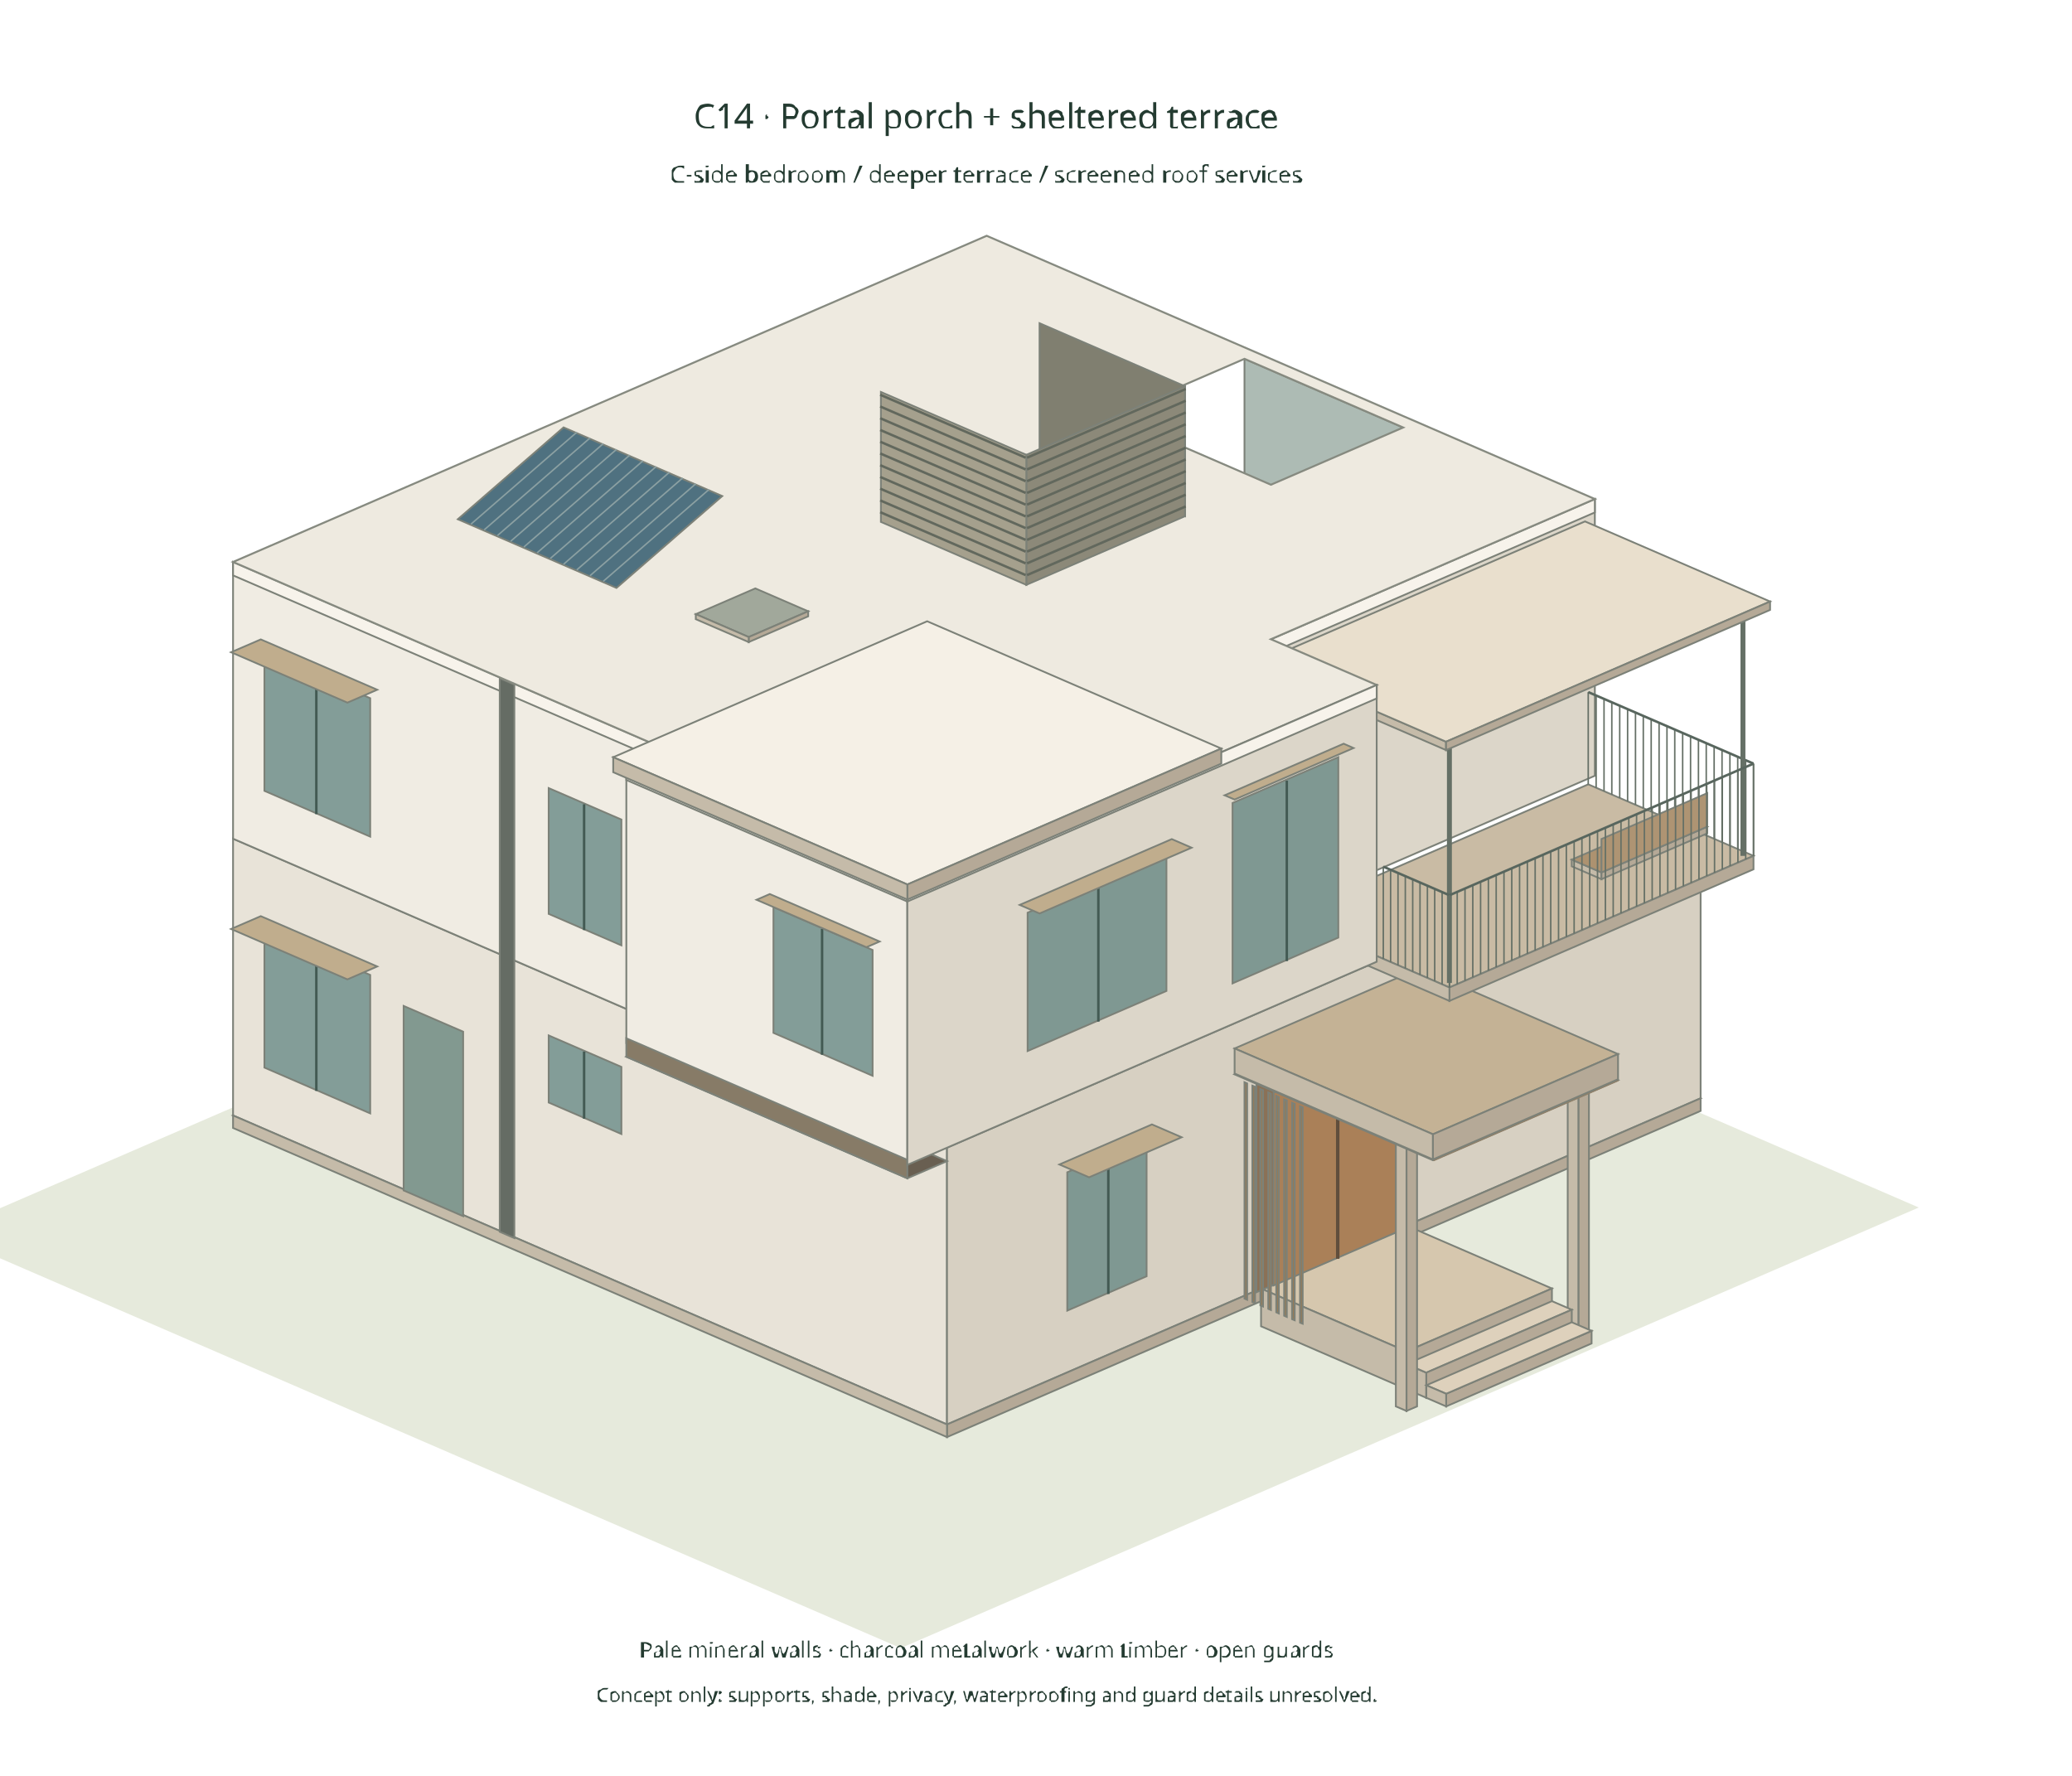
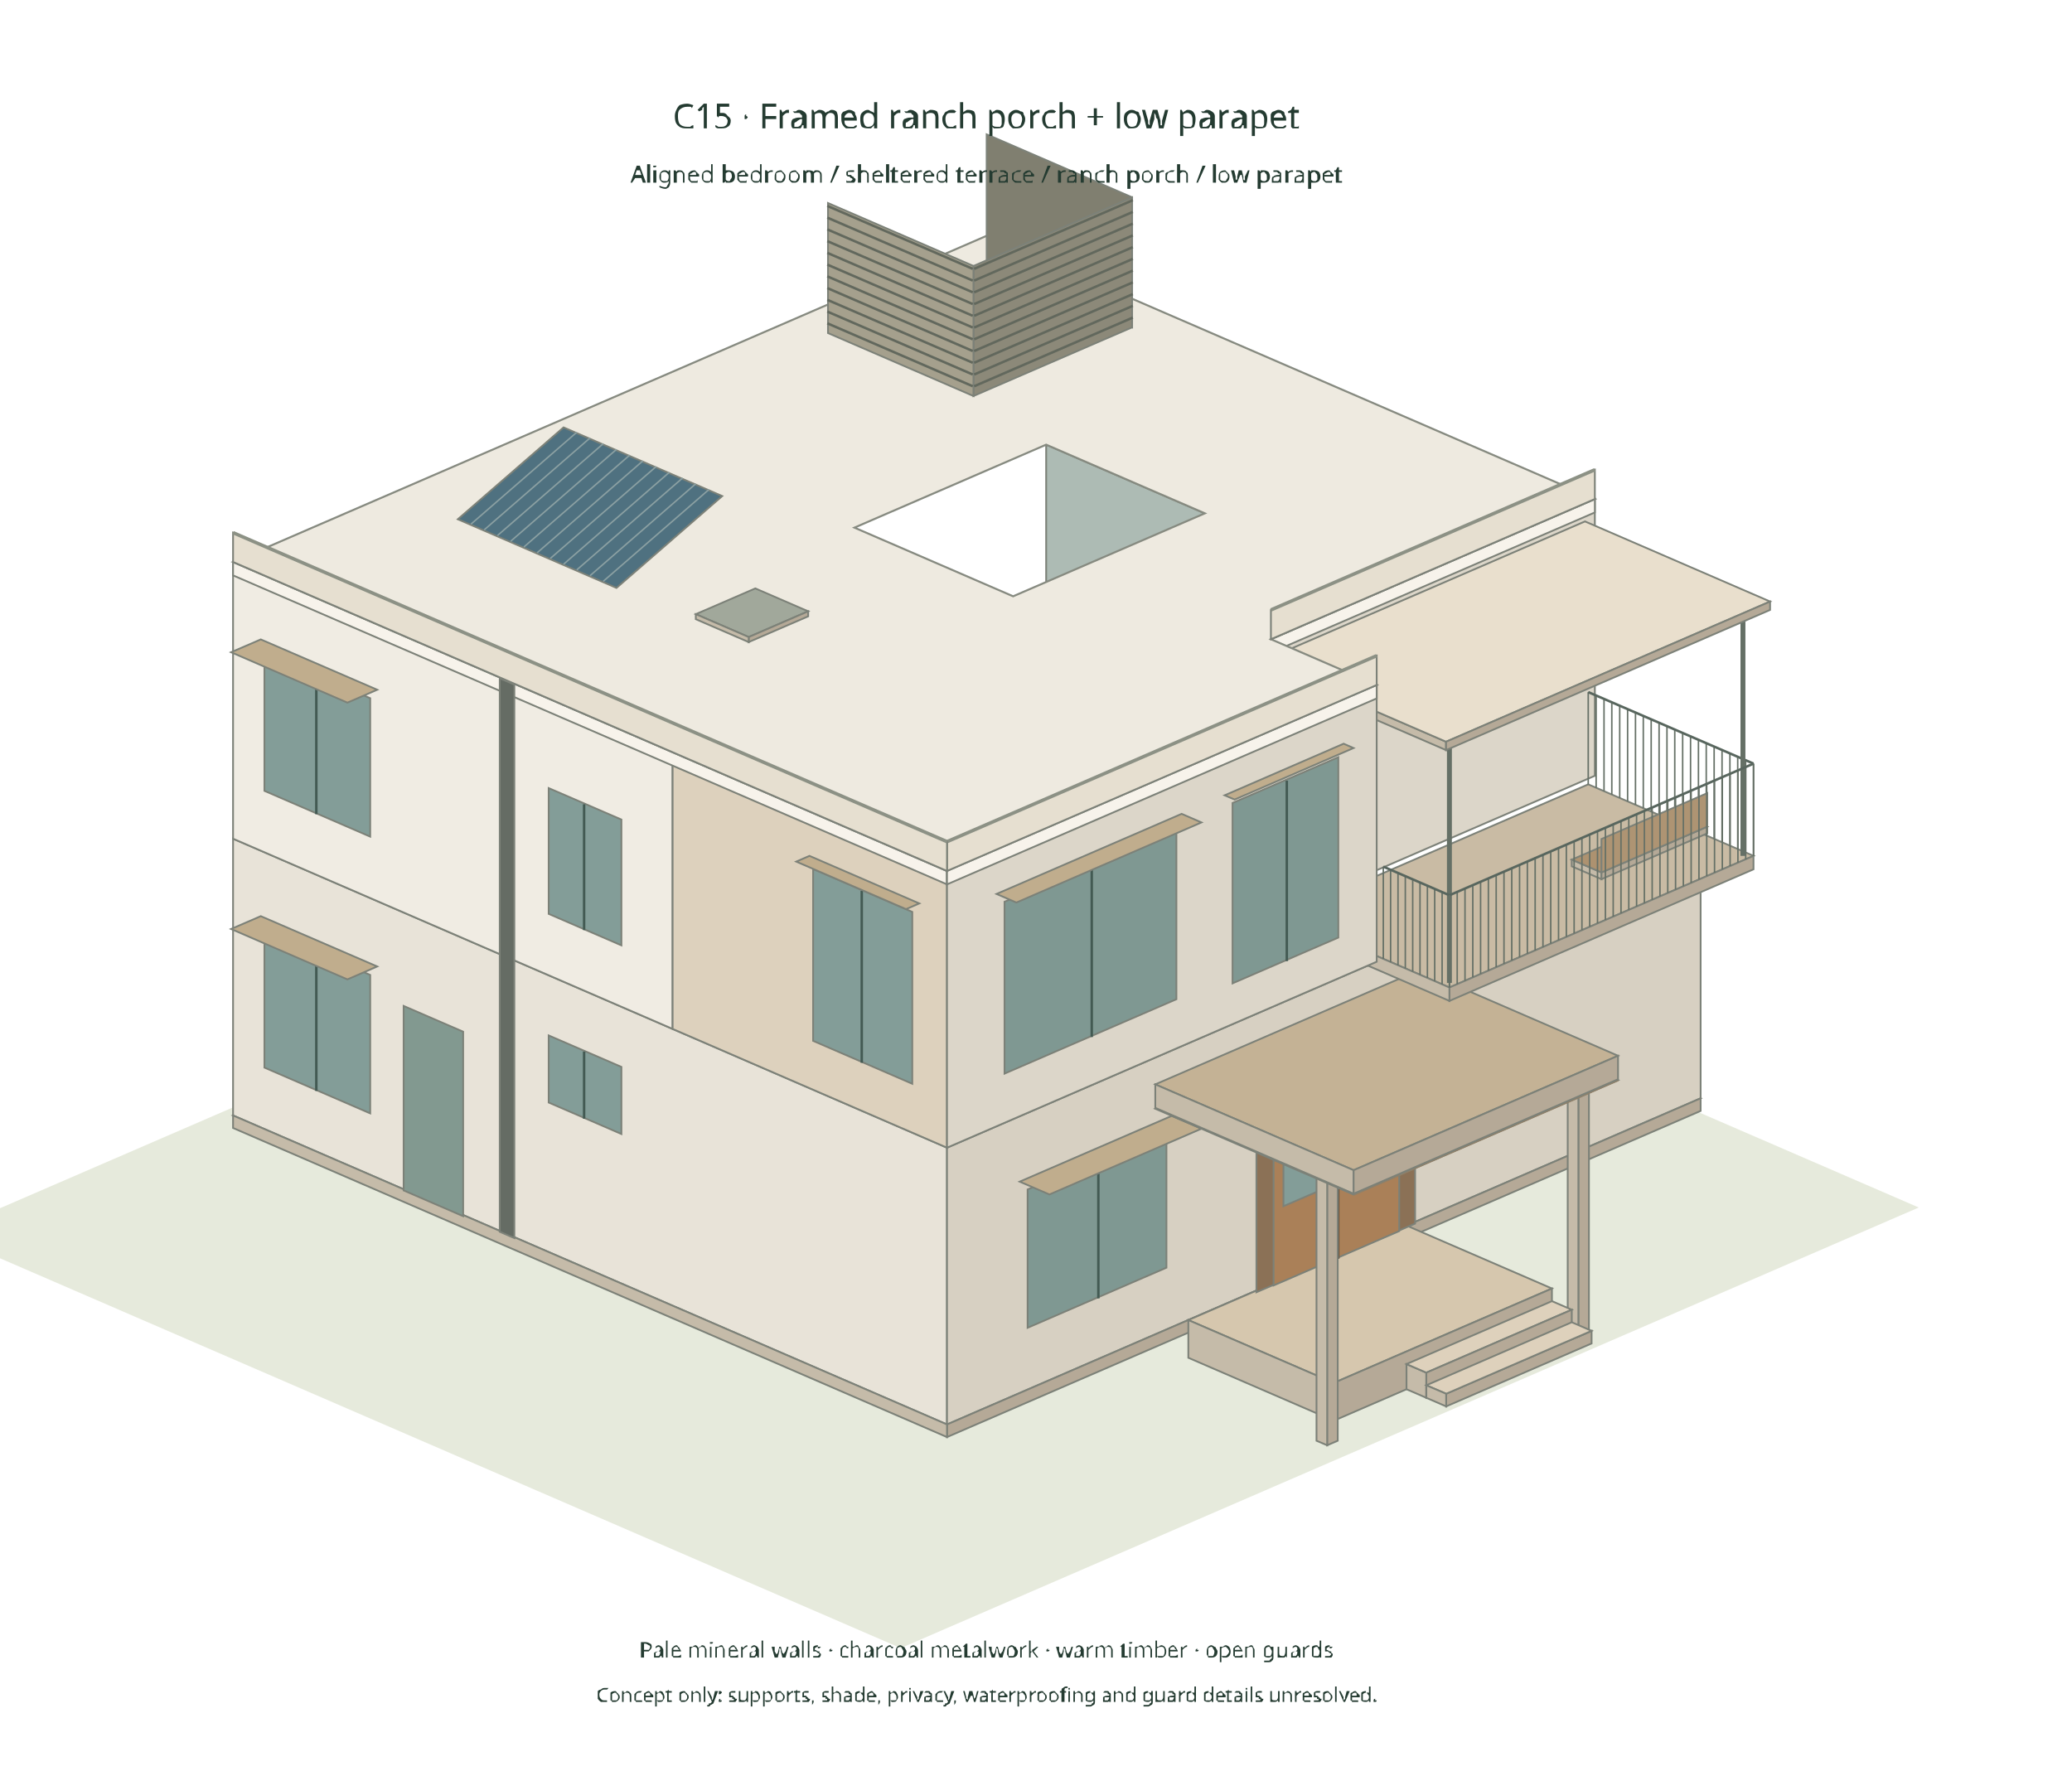
- <svg xmlns="http://www.w3.org/2000/svg" viewBox="-10 -8 21 18" class="drawing" role="img" aria-label="massing conceptual drawing" data-revision="C14" data-option="02" data-bedroom-cap-height="6.78" data-porch-design="portal" data-depth-order="camera-ray" data-depth-cycles="0">
+ <svg xmlns="http://www.w3.org/2000/svg" viewBox="-10 -8 21 18" class="drawing" role="img" aria-label="massing conceptual drawing" data-revision="C15" data-option="02" data-enclosed-cantilever="0" data-bedroom-cap-height="6.6" data-porch-design="framed-ranch" data-depth-order="camera-ray" data-depth-cycles="0">
  <defs>
    <clipPath id="court-aperture-02">
-       <path d="M 2.613 -4.363 L 4.221 -3.667 L 2.881 -3.087 L 1.273 -3.783 Z" />
+       <path d="M 0.603 -3.493 L 2.211 -2.797 L 0.268 -1.956 L -1.34 -2.652 Z" />
    </clipPath>
  </defs>
  <g clip-path="url(#court-aperture-02)" data-open-court="true">
-     <polygon points="2.613,1.247 4.221,1.943 4.221,-3.667 2.613,-4.363" fill="#adbbb4" stroke="#7c8178" stroke-width="0.018" />
+     <polygon points="0.603,2.117 2.211,2.813 2.211,-2.797 0.603,-3.493" fill="#adbbb4" stroke="#7c8178" stroke-width="0.018" />
  </g>
  <polygon points="-0.268,0.034 9.447,4.239 -0.871,8.705 -10.586,4.5" fill="#e6eadc" stroke="none" stroke-width="0.018" />
  <polygon points="0,0 7.236,3.132 -0.402,6.438 -7.638,3.306" fill="#c9c2b4" stroke="#7c8178" stroke-width="0.018" />
  <polygon points="-7.638,3.306 -0.402,6.438 -0.402,3.633 -7.638,0.501" fill="#e8e3d8" stroke="#7c8178" stroke-width="0.018" />
  <polygon points="7.236,3.132 -0.402,6.438 -0.402,3.633 7.236,0.327" fill="#d7d0c2" stroke="#7c8178" stroke-width="0.018" />
  <polygon points="7.236,3.26 -0.402,6.566 -0.402,6.438 7.236,3.132" fill="#b5a997" stroke="#7c8178" stroke-width="0.018" />
  <polygon points="-7.638,3.433 -0.402,6.566 -0.402,6.438 -7.638,3.306" fill="#c5bba9" stroke="#7c8178" stroke-width="0.018" />
  <polygon points="6.164,-0.137 2.881,1.284 2.881,-1.521 6.164,-2.942" fill="#dcd6c9" stroke="#7c8178" stroke-width="0.018" />
  <polygon points="-7.638,0.501 -3.183,2.429 -3.183,-0.375 -7.638,-2.304" fill="#f0ece3" stroke="#7c8178" stroke-width="0.018" />
-   <polygon points="-3.183,2.429 -3.25,2.401 -3.25,-0.404 -3.183,-0.375" fill="#ddd1bd" stroke="#7c8178" stroke-width="0.018" />
-   <polygon points="-3.25,2.537 -0.402,3.769 -0.804,3.943 -3.652,2.711" fill="#695f51" stroke="#7c8178" stroke-width="0.018" data-enclosed-cantilever="0.6" data-projection-side="C" />
-   <polygon points="-0.804,3.807 -3.652,2.575 -3.652,-0.23 -0.804,1.002" fill="#f0ece3" stroke="#7c8178" stroke-width="0.018" />
-   <polygon points="-3.652,2.711 -0.804,3.943 -0.804,3.756 -3.652,2.524" fill="#877b67" stroke="#7c8178" stroke-width="0.018" />
+   <polygon points="-3.183,2.429 -0.402,3.633 -0.402,0.828 -3.183,-0.375" fill="#ddd1bd" stroke="#7c8178" stroke-width="0.018" />
  <polygon points="6.164,-2.806 2.881,-1.385 2.881,-1.521 6.164,-2.942" fill="#f7f3eb" stroke="#7c8178" stroke-width="0.018" />
-   <polygon points="-0.804,1.138 -3.652,-0.094 -3.652,-0.23 -0.804,1.002" fill="#f7f3eb" stroke="#7c8178" stroke-width="0.018" />
-   <polygon points="-3.25,-0.268 -7.638,-2.168 -7.638,-2.304 -3.25,-0.404" fill="#f7f3eb" stroke="#7c8178" stroke-width="0.018" />
+   <polygon points="-0.402,0.964 -7.638,-2.168 -7.638,-2.304 -0.402,0.828" fill="#f7f3eb" stroke="#7c8178" stroke-width="0.018" />
  <polygon points="-4.935,4.485 -4.787,4.549 -4.787,-1.061 -4.935,-1.125" fill="#656c64" stroke="#7c8178" stroke-width="0.018" />
  <polygon points="-4.439,3.175 -3.702,3.494 -3.702,2.814 -4.439,2.495" fill="#839d98" stroke="#7c8178" stroke-width="0.018" data-facade-window="F1-WIN-STAIR" data-window-room="STAIR-01" />
  <line x1="-4.08" y1="3.339" x2="-4.08" y2="2.659" stroke="#435a53" stroke-width="0.025" />
-   <polygon points="1.621,4.936 0.817,5.284 0.817,3.882 1.621,3.534" fill="#7f9892" stroke="#7c8178" stroke-width="0.018" data-facade-window="F1-WIN-FRONT" data-window-room="BR-02" />
-   <line x1="1.233" y1="5.116" x2="1.233" y2="3.714" stroke="#435a53" stroke-width="0.025" />
-   <polygon points="1.675,3.397 1.976,3.527 1.038,3.933 0.737,3.803" fill="#c0ad8d" stroke="#7c8178" stroke-width="0.018" />
+   <polygon points="1.822,4.849 0.415,5.458 0.415,4.056 1.822,3.447" fill="#7f9892" stroke="#7c8178" stroke-width="0.018" data-facade-window="F1-WIN-FRONT" data-window-room="BR-02" />
+   <line x1="1.132" y1="5.16" x2="1.132" y2="3.757" stroke="#435a53" stroke-width="0.025" />
+   <polygon points="1.876,3.31 2.177,3.44 0.636,4.107 0.335,3.977" fill="#c0ad8d" stroke="#7c8178" stroke-width="0.018" />
  <polygon points="-7.32,2.821 -6.248,3.285 -6.248,1.882 -7.32,1.418" fill="#839d98" stroke="#7c8178" stroke-width="0.018" data-facade-window="F1-WIN-GARDEN" data-window-room="KIT-01" />
  <line x1="-6.794" y1="3.057" x2="-6.794" y2="1.655" stroke="#435a53" stroke-width="0.025" />
  <polygon points="-7.357,1.286 -6.177,1.796 -6.479,1.927 -7.658,1.416" fill="#c0ad8d" stroke="#7c8178" stroke-width="0.018" />
  <polygon points="-7.32,0.016 -6.248,0.48 -6.248,-0.923 -7.32,-1.387" fill="#839d98" stroke="#7c8178" stroke-width="0.018" data-facade-window="F2-WIN-GARDEN" data-window-room="BR-05" />
  <line x1="-6.794" y1="0.252" x2="-6.794" y2="-1.15" stroke="#435a53" stroke-width="0.025" />
  <polygon points="-7.357,-1.519 -6.177,-1.009 -6.479,-0.878 -7.658,-1.389" fill="#c0ad8d" stroke="#7c8178" stroke-width="0.018" />
  <polygon points="-4.439,1.263 -3.702,1.582 -3.702,0.307 -4.439,-0.012" fill="#839d98" stroke="#7c8178" stroke-width="0.018" data-facade-window="F2-WIN-STAIR" data-window-room="STAIR-02" />
  <line x1="-4.08" y1="1.427" x2="-4.08" y2="0.152" stroke="#435a53" stroke-width="0.025" />
-   <polygon points="-2.161,2.469 -1.156,2.904 -1.156,1.629 -2.161,1.194" fill="#839d98" stroke="#7c8178" stroke-width="0.018" data-facade-window="F2-WIN-SISTER-SIDE" data-window-room="BR-04" />
-   <line x1="-1.668" y1="2.691" x2="-1.668" y2="1.416" stroke="#435a53" stroke-width="0.025" />
-   <polygon points="-2.198,1.062 -1.085,1.543 -1.219,1.601 -2.332,1.12" fill="#c0ad8d" stroke="#7c8178" stroke-width="0.018" />
+   <polygon points="-1.759,2.55 -0.754,2.985 -0.754,1.243 -1.759,0.808" fill="#839d98" stroke="#7c8178" stroke-width="0.018" data-facade-window="F2-WIN-SISTER-SIDE" data-window-room="BR-04" />
+   <line x1="-1.266" y1="2.772" x2="-1.266" y2="1.03" stroke="#435a53" stroke-width="0.025" />
+   <polygon points="-1.796,0.675 -0.683,1.157 -0.817,1.215 -1.93,0.733" fill="#c0ad8d" stroke="#7c8178" stroke-width="0.018" />
  <polygon points="-5.909,4.066 -5.306,4.327 -5.306,2.457 -5.909,2.196" fill="#829990" stroke="#7c8178" stroke-width="0.018" />
-   <polygon points="4.255,4.422 5.729,5.06 4.255,5.698 2.781,5.061" fill="#d6c7ae" stroke="#7c8178" stroke-width="0.018" />
-   <polygon points="5.729,5.443 4.255,6.081 4.255,5.698 5.729,5.06" fill="#b5a997" stroke="#7c8178" stroke-width="0.018" />
-   <polygon points="2.781,5.443 4.255,6.081 4.255,5.698 2.781,5.061" fill="#c5bba9" stroke="#7c8178" stroke-width="0.018" />
+   <polygon points="4.255,4.422 5.729,5.06 3.518,6.017 2.044,5.38" fill="#d6c7ae" stroke="#7c8178" stroke-width="0.018" />
  <polygon points="4.342,4.402 2.734,5.098 2.734,2.846 4.342,2.15" fill="#8b7156" stroke="#7c8178" stroke-width="0.018" />
  <polygon points="4.181,4.478 2.908,5.029 2.908,3.074 4.181,2.523" fill="#aa8058" stroke="#7c8178" stroke-width="0.018" />
+   <polygon points="4.094,3.756 3.645,3.95 3.645,2.888 4.094,2.694" fill="#839d98" stroke="#7c8178" stroke-width="0.018" data-glazed-entry-leaf="0" />
+   <polygon points="3.457,4.032 3.008,4.226 3.008,3.163 3.457,2.969" fill="#839d98" stroke="#7c8178" stroke-width="0.018" data-glazed-entry-leaf="1" />
  <line x1="3.558" y1="4.759" x2="3.558" y2="2.804" stroke="#604e3c" stroke-width="0.035" />
+   <polygon points="5.729,5.443 3.518,6.4 3.518,6.017 5.729,5.06" fill="#b5a997" stroke="#7c8178" stroke-width="0.018" />
+   <polygon points="2.044,5.762 3.518,6.4 3.518,6.017 2.044,5.38" fill="#c5bba9" stroke="#7c8178" stroke-width="0.018" />
  <polygon points="4.255,6.081 4.456,6.168 4.456,5.913 4.255,5.826" fill="#c5bba9" stroke="#7c8178" stroke-width="0.018" />
  <polygon points="6.131,5.617 4.657,6.255 4.657,6.127 6.131,5.489" fill="#b5a997" stroke="#7c8178" stroke-width="0.018" />
  <polygon points="6.104,5.501 5.997,5.547 5.997,2.87 6.104,2.823" fill="#b5a997" stroke="#7c8178" stroke-width="0.018" />
  <polygon points="5.889,5.501 5.997,5.547 5.997,2.87 5.889,2.823" fill="#c5bba9" stroke="#7c8178" stroke-width="0.018" />
  <polygon points="5.729,5.188 5.93,5.275 4.456,5.913 4.255,5.826" fill="#ded1bc" stroke="#7c8178" stroke-width="0.018" />
  <polygon points="5.93,5.53 4.456,6.168 4.456,5.913 5.93,5.275" fill="#b5a997" stroke="#7c8178" stroke-width="0.018" />
  <polygon points="5.93,5.402 6.131,5.489 4.657,6.127 4.456,6.041" fill="#ded1bc" stroke="#7c8178" stroke-width="0.018" />
  <polygon points="4.456,6.168 4.657,6.255 4.657,6.127 4.456,6.041" fill="#c5bba9" stroke="#7c8178" stroke-width="0.018" />
-   <polygon points="4.362,6.255 4.255,6.301 4.255,3.624 4.362,3.577" fill="#b5a997" stroke="#7c8178" stroke-width="0.018" />
-   <polygon points="4.147,6.255 4.255,6.301 4.255,3.624 4.147,3.577" fill="#c5bba9" stroke="#7c8178" stroke-width="0.018" />
-   <polygon points="4.389,2.078 6.399,2.948 4.523,3.76 2.513,2.89" fill="#967a55" stroke="#7c8178" stroke-width="0.018" />
+   <polygon points="3.558,6.603 3.451,6.649 3.451,3.972 3.558,3.926" fill="#b5a997" stroke="#7c8178" stroke-width="0.018" />
+   <polygon points="3.343,6.603 3.451,6.649 3.451,3.972 3.343,3.926" fill="#c5bba9" stroke="#7c8178" stroke-width="0.018" />
+   <polygon points="4.389,2.078 6.399,2.948 3.719,4.108 1.709,3.238" fill="#967a55" stroke="#7c8178" stroke-width="0.018" />
  <polygon points="5.997,2.777 6.104,2.823 5.997,2.87 5.889,2.823" fill="#c4b295" stroke="#7c8178" stroke-width="0.018" />
-   <polygon points="4.255,3.531 4.362,3.577 4.255,3.624 4.147,3.577" fill="#c4b295" stroke="#7c8178" stroke-width="0.018" />
-   <polygon points="4.389,1.814 6.399,2.684 4.523,3.497 2.513,2.627" fill="#c4b295" stroke="#7c8178" stroke-width="0.018" />
-   <polygon points="2.513,2.881 4.523,3.752 4.523,3.497 2.513,2.627" fill="#c5bba9" stroke="#7c8178" stroke-width="0.018" />
-   <line x1="6.399" y1="2.939" x2="4.523" y2="3.752" stroke="#8f8069" stroke-width="0.04" />
-   <polygon points="6.399,2.939 4.523,3.752 4.523,3.497 6.399,2.684" fill="#b5a997" stroke="#7c8178" stroke-width="0.018" />
-   <polygon points="2.613,5.162 2.64,5.174 2.64,2.981 2.613,2.969" fill="#967a55" stroke="#7c8178" stroke-width="0.018" data-porch-side-screen="reserved" />
-   <polygon points="2.693,5.197 2.72,5.208 2.72,3.015 2.693,3.004" fill="#967a55" stroke="#7c8178" stroke-width="0.018" data-porch-side-screen="reserved" />
-   <polygon points="2.774,5.232 2.801,5.243 2.801,3.05 2.774,3.039" fill="#967a55" stroke="#7c8178" stroke-width="0.018" data-porch-side-screen="reserved" />
-   <polygon points="2.854,5.266 2.881,5.278 2.881,3.085 2.854,3.073" fill="#967a55" stroke="#7c8178" stroke-width="0.018" data-porch-side-screen="reserved" />
-   <polygon points="2.935,5.301 2.961,5.313 2.961,3.12 2.935,3.108" fill="#967a55" stroke="#7c8178" stroke-width="0.018" data-porch-side-screen="reserved" />
-   <polygon points="3.015,5.336 3.042,5.348 3.042,3.155 3.015,3.143" fill="#967a55" stroke="#7c8178" stroke-width="0.018" data-porch-side-screen="reserved" />
-   <polygon points="3.095,5.371 3.122,5.382 3.122,3.189 3.095,3.178" fill="#967a55" stroke="#7c8178" stroke-width="0.018" data-porch-side-screen="reserved" />
-   <polygon points="3.176,5.406 3.203,5.417 3.203,3.224 3.176,3.213" fill="#967a55" stroke="#7c8178" stroke-width="0.018" data-porch-side-screen="reserved" />
+   <polygon points="3.451,3.879 3.558,3.926 3.451,3.972 3.343,3.926" fill="#c4b295" stroke="#7c8178" stroke-width="0.018" />
+   <polygon points="4.389,1.831 6.399,2.701 3.719,3.861 1.709,2.991" fill="#c4b295" stroke="#7c8178" stroke-width="0.018" />
+   <polygon points="1.709,3.229 3.719,4.099 3.719,3.861 1.709,2.991" fill="#c5bba9" stroke="#7c8178" stroke-width="0.018" />
+   <line x1="6.399" y1="2.939" x2="3.719" y2="4.099" stroke="#8f8069" stroke-width="0.04" />
+   <polygon points="6.399,2.939 3.719,4.099 3.719,3.861 6.399,2.701" fill="#b5a997" stroke="#7c8178" stroke-width="0.018" />
  <polygon points="6.097,-0.05 7.772,0.675 4.69,2.009 3.015,1.284" fill="#c9bba4" stroke="#7c8178" stroke-width="0.018" />
  <polygon points="7.772,0.811 4.69,2.145 4.69,2.009 7.772,0.675" fill="#b5a997" stroke="#7c8178" stroke-width="0.018" />
  <polygon points="3.015,1.42 4.69,2.145 4.69,2.009 3.015,1.284" fill="#c5bba9" stroke="#7c8178" stroke-width="0.018" />
  <polygon points="5.93,0.781 6.231,0.911 6.231,0.843 5.93,0.713" fill="#c5bba9" stroke="#7c8178" stroke-width="0.018" />
  <line x1="6.097" y1="-0.05" x2="6.097" y2="-0.985" stroke="#657066" stroke-width="0.015" />
  <line x1="6.177" y1="-0.015" x2="6.177" y2="-0.95" stroke="#657066" stroke-width="0.015" />
  <line x1="6.257" y1="0.019" x2="6.257" y2="-0.916" stroke="#657066" stroke-width="0.015" />
  <line x1="6.336" y1="0.054" x2="6.336" y2="-0.881" stroke="#657066" stroke-width="0.015" />
  <line x1="6.416" y1="0.088" x2="6.416" y2="-0.847" stroke="#657066" stroke-width="0.015" />
  <line x1="6.496" y1="0.123" x2="6.496" y2="-0.812" stroke="#657066" stroke-width="0.015" />
  <line x1="6.576" y1="0.157" x2="6.576" y2="-0.778" stroke="#657066" stroke-width="0.015" />
  <line x1="6.655" y1="0.192" x2="6.655" y2="-0.743" stroke="#657066" stroke-width="0.015" />
  <line x1="6.735" y1="0.226" x2="6.735" y2="-0.709" stroke="#657066" stroke-width="0.015" />
  <line x1="6.815" y1="0.261" x2="6.815" y2="-0.674" stroke="#657066" stroke-width="0.015" />
  <line x1="6.895" y1="0.295" x2="6.895" y2="-0.64" stroke="#657066" stroke-width="0.015" />
  <line x1="6.974" y1="0.33" x2="6.974" y2="-0.605" stroke="#657066" stroke-width="0.015" />
  <line x1="7.054" y1="0.364" x2="7.054" y2="-0.571" stroke="#657066" stroke-width="0.015" />
  <line x1="7.134" y1="0.399" x2="7.134" y2="-0.536" stroke="#657066" stroke-width="0.015" />
  <line x1="7.214" y1="0.433" x2="7.214" y2="-0.502" stroke="#657066" stroke-width="0.015" />
  <line x1="7.293" y1="0.468" x2="7.293" y2="-0.467" stroke="#657066" stroke-width="0.015" />
  <polygon points="7.002,0.249 7.303,0.379 6.231,0.843 5.93,0.713" fill="#ad9270" stroke="#7c8178" stroke-width="0.018" />
  <polygon points="7.303,0.447 6.231,0.911 6.231,0.843 7.303,0.379" fill="#b5a997" stroke="#7c8178" stroke-width="0.018" />
  <polygon points="7.303,0.379 6.231,0.843 6.231,0.504 7.303,0.039" fill="#ae9473" stroke="#7c8178" stroke-width="0.018" />
  <line x1="7.373" y1="0.502" x2="7.373" y2="-0.433" stroke="#657066" stroke-width="0.015" />
  <line x1="7.453" y1="0.537" x2="7.453" y2="-0.398" stroke="#657066" stroke-width="0.015" />
  <line x1="7.533" y1="0.571" x2="7.533" y2="-0.364" stroke="#657066" stroke-width="0.015" />
  <line x1="7.612" y1="0.606" x2="7.612" y2="-0.329" stroke="#657066" stroke-width="0.015" />
  <line x1="7.692" y1="0.64" x2="7.692" y2="-0.295" stroke="#657066" stroke-width="0.015" />
  <line x1="6.097" y1="-0.985" x2="7.772" y2="-0.26" stroke="#58665e" stroke-width="0.025" />
  <line x1="7.772" y1="0.675" x2="7.772" y2="-0.26" stroke="#657066" stroke-width="0.015" />
  <line x1="7.772" y1="0.675" x2="7.772" y2="-0.26" stroke="#657066" stroke-width="0.015" />
  <line x1="7.693" y1="0.709" x2="7.693" y2="-0.226" stroke="#657066" stroke-width="0.015" />
  <line x1="7.614" y1="0.743" x2="7.614" y2="-0.192" stroke="#657066" stroke-width="0.015" />
  <line x1="7.535" y1="0.778" x2="7.535" y2="-0.157" stroke="#657066" stroke-width="0.015" />
  <line x1="7.456" y1="0.812" x2="7.456" y2="-0.123" stroke="#657066" stroke-width="0.015" />
  <line x1="7.377" y1="0.846" x2="7.377" y2="-0.089" stroke="#657066" stroke-width="0.015" />
  <line x1="7.298" y1="0.88" x2="7.298" y2="-0.055" stroke="#657066" stroke-width="0.015" />
  <line x1="7.219" y1="0.914" x2="7.219" y2="-0.021" stroke="#657066" stroke-width="0.015" />
  <line x1="7.14" y1="0.949" x2="7.14" y2="0.014" stroke="#657066" stroke-width="0.015" />
  <line x1="7.061" y1="0.983" x2="7.061" y2="0.048" stroke="#657066" stroke-width="0.015" />
  <line x1="6.982" y1="1.017" x2="6.982" y2="0.082" stroke="#657066" stroke-width="0.015" />
  <line x1="6.903" y1="1.051" x2="6.903" y2="0.116" stroke="#657066" stroke-width="0.015" />
  <line x1="6.824" y1="1.085" x2="6.824" y2="0.15" stroke="#657066" stroke-width="0.015" />
  <line x1="6.745" y1="1.12" x2="6.745" y2="0.185" stroke="#657066" stroke-width="0.015" />
  <line x1="6.666" y1="1.154" x2="6.666" y2="0.219" stroke="#657066" stroke-width="0.015" />
  <line x1="6.587" y1="1.188" x2="6.587" y2="0.253" stroke="#657066" stroke-width="0.015" />
  <line x1="6.508" y1="1.222" x2="6.508" y2="0.287" stroke="#657066" stroke-width="0.015" />
  <line x1="6.429" y1="1.256" x2="6.429" y2="0.321" stroke="#657066" stroke-width="0.015" />
  <line x1="6.35" y1="1.291" x2="6.35" y2="0.356" stroke="#657066" stroke-width="0.015" />
  <line x1="6.271" y1="1.325" x2="6.271" y2="0.39" stroke="#657066" stroke-width="0.015" />
  <line x1="6.191" y1="1.359" x2="6.191" y2="0.424" stroke="#657066" stroke-width="0.015" />
  <line x1="6.112" y1="1.393" x2="6.112" y2="0.458" stroke="#657066" stroke-width="0.015" />
  <line x1="6.033" y1="1.428" x2="6.033" y2="0.493" stroke="#657066" stroke-width="0.015" />
  <line x1="5.954" y1="1.462" x2="5.954" y2="0.527" stroke="#657066" stroke-width="0.015" />
  <line x1="5.875" y1="1.496" x2="5.875" y2="0.561" stroke="#657066" stroke-width="0.015" />
  <line x1="5.796" y1="1.53" x2="5.796" y2="0.595" stroke="#657066" stroke-width="0.015" />
  <line x1="5.717" y1="1.564" x2="5.717" y2="0.629" stroke="#657066" stroke-width="0.015" />
  <line x1="5.638" y1="1.599" x2="5.638" y2="0.664" stroke="#657066" stroke-width="0.015" />
  <line x1="5.559" y1="1.633" x2="5.559" y2="0.698" stroke="#657066" stroke-width="0.015" />
  <line x1="5.48" y1="1.667" x2="5.48" y2="0.732" stroke="#657066" stroke-width="0.015" />
  <line x1="5.401" y1="1.701" x2="5.401" y2="0.766" stroke="#657066" stroke-width="0.015" />
  <line x1="5.322" y1="1.735" x2="5.322" y2="0.8" stroke="#657066" stroke-width="0.015" />
  <line x1="5.243" y1="1.77" x2="5.243" y2="0.835" stroke="#657066" stroke-width="0.015" />
  <line x1="5.164" y1="1.804" x2="5.164" y2="0.869" stroke="#657066" stroke-width="0.015" />
  <line x1="5.085" y1="1.838" x2="5.085" y2="0.903" stroke="#657066" stroke-width="0.015" />
  <line x1="5.006" y1="1.872" x2="5.006" y2="0.937" stroke="#657066" stroke-width="0.015" />
  <line x1="4.927" y1="1.906" x2="4.927" y2="0.971" stroke="#657066" stroke-width="0.015" />
  <line x1="4.848" y1="1.941" x2="4.848" y2="1.006" stroke="#657066" stroke-width="0.015" />
  <line x1="4.769" y1="1.975" x2="4.769" y2="1.04" stroke="#657066" stroke-width="0.015" />
  <line x1="4.616" y1="1.977" x2="4.616" y2="1.042" stroke="#657066" stroke-width="0.015" />
  <line x1="4.541" y1="1.945" x2="4.541" y2="1.01" stroke="#657066" stroke-width="0.015" />
  <line x1="4.467" y1="1.912" x2="4.467" y2="0.977" stroke="#657066" stroke-width="0.015" />
  <line x1="4.392" y1="1.88" x2="4.392" y2="0.945" stroke="#657066" stroke-width="0.015" />
  <line x1="4.318" y1="1.848" x2="4.318" y2="0.913" stroke="#657066" stroke-width="0.015" />
  <line x1="4.243" y1="1.816" x2="4.243" y2="0.881" stroke="#657066" stroke-width="0.015" />
  <line x1="4.169" y1="1.783" x2="4.169" y2="0.848" stroke="#657066" stroke-width="0.015" />
  <line x1="4.094" y1="1.751" x2="4.094" y2="0.816" stroke="#657066" stroke-width="0.015" />
  <line x1="4.02" y1="1.719" x2="4.02" y2="0.784" stroke="#657066" stroke-width="0.015" />
  <polygon points="2.781,-1.209 4.656,-0.397 4.656,-0.482 2.781,-1.294" fill="#c5bba9" stroke="#7c8178" stroke-width="0.018" />
  <line x1="7.665" y1="0.675" x2="7.665" y2="-1.918" stroke="#657066" stroke-width="0.05" />
  <line x1="4.69" y1="1.963" x2="4.69" y2="-0.63" stroke="#657066" stroke-width="0.05" />
  <line x1="7.772" y1="-0.26" x2="4.69" y2="1.074" stroke="#58665e" stroke-width="0.025" />
  <line x1="4.69" y1="1.074" x2="4.02" y2="0.784" stroke="#58665e" stroke-width="0.025" />
  <line x1="4.69" y1="2.009" x2="4.69" y2="1.074" stroke="#657066" stroke-width="0.015" />
  <line x1="4.69" y1="2.009" x2="4.69" y2="1.074" stroke="#657066" stroke-width="0.015" />
  <polygon points="6.064,-2.715 7.94,-1.903 4.656,-0.482 2.781,-1.294" fill="#e9dfcd" stroke="#7c8178" stroke-width="0.018" />
-   <polygon points="3.953,1.748 -0.804,3.807 -0.804,1.002 3.953,-1.057" fill="#dcd6c9" stroke="#7c8178" stroke-width="0.018" />
-   <path d="M 0 -5.61 L 6.164 -2.942 L 2.881 -1.521 L 3.953 -1.057 L -0.804 1.002 L -3.652 -0.23 L -3.25 -0.404 L -7.638 -2.304 Z M 2.613 -4.363 L 4.221 -3.667 L 2.881 -3.087 L 1.273 -3.783 Z" fill-rule="evenodd" fill="#eeeae0" stroke="#868a80" stroke-width="0.02" data-upper-roof-outline="true" />
-   <polygon points="3.953,-0.921 -0.804,1.138 -0.804,1.002 3.953,-1.057" fill="#f7f3eb" stroke="#7c8178" stroke-width="0.018" />
-   <polygon points="-0.603,-1.703 2.378,-0.413 -0.804,0.965 -3.785,-0.325" fill="#f5f0e6" stroke="#7c8178" stroke-width="0.018" />
-   <polygon points="2.378,-0.26 -0.804,1.118 -0.804,0.965 2.378,-0.413" fill="#b5a997" stroke="#7c8178" stroke-width="0.018" />
-   <polygon points="-3.785,-0.173 -0.804,1.118 -0.804,0.965 -3.785,-0.325" fill="#c5bba9" stroke="#7c8178" stroke-width="0.018" />
-   <polygon points="1.822,2.044 0.415,2.653 0.415,1.251 1.822,0.642" fill="#7f9892" stroke="#7c8178" stroke-width="0.018" data-facade-window="F2-WIN-FRONT" data-window-room="BR-04" />
-   <line x1="1.132" y1="2.355" x2="1.132" y2="0.952" stroke="#435a53" stroke-width="0.025" />
-   <polygon points="1.876,0.505 2.077,0.592 0.536,1.259 0.335,1.172" fill="#c0ad8d" stroke="#7c8178" stroke-width="0.018" />
+   <polygon points="3.953,1.748 -0.402,3.633 -0.402,0.828 3.953,-1.057" fill="#dcd6c9" stroke="#7c8178" stroke-width="0.018" />
+   <path d="M 0 -5.61 L 6.164 -2.942 L 2.881 -1.521 L 3.953 -1.057 L -0.402 0.828 L -7.638 -2.304 Z M 0.603 -3.493 L 2.211 -2.797 L 0.268 -1.956 L -1.34 -2.652 Z" fill-rule="evenodd" fill="#eeeae0" stroke="#868a80" stroke-width="0.02" data-upper-roof-outline="true" />
+   <polygon points="3.953,-0.921 -0.402,0.964 -0.402,0.828 3.953,-1.057" fill="#f7f3eb" stroke="#7c8178" stroke-width="0.018" />
+   <polygon points="6.164,-2.942 2.881,-1.521 2.881,-1.818 6.164,-3.239" fill="#e6dfd0" stroke="#7c8178" stroke-width="0.018" data-low-parapet="0.35" />
+   <line x1="6.164" y1="-3.239" x2="2.881" y2="-1.818" stroke="#8c9185" stroke-width="0.035" />
+   <polygon points="3.953,-1.057 -0.402,0.828 -0.402,0.531 3.953,-1.354" fill="#e6dfd0" stroke="#7c8178" stroke-width="0.018" data-low-parapet="0.35" />
+   <line x1="3.953" y1="-1.354" x2="-0.402" y2="0.531" stroke="#8c9185" stroke-width="0.035" />
+   <polygon points="-0.402,0.828 -7.638,-2.304 -7.638,-2.601 -0.402,0.531" fill="#e6dfd0" stroke="#7c8178" stroke-width="0.018" data-low-parapet="0.35" />
+   <line x1="-0.402" y1="0.531" x2="-7.638" y2="-2.601" stroke="#8c9185" stroke-width="0.035" />
+   <polygon points="1.923,2.128 0.181,2.882 0.181,1.14 1.923,0.386" fill="#7f9892" stroke="#7c8178" stroke-width="0.018" data-facade-window="F2-WIN-FRONT" data-window-room="BR-04" />
+   <line x1="1.065" y1="2.511" x2="1.065" y2="0.769" stroke="#435a53" stroke-width="0.025" />
+   <polygon points="1.976,0.249 2.177,0.336 0.301,1.148 0.1,1.061" fill="#c0ad8d" stroke="#7c8178" stroke-width="0.018" />
  <polygon points="3.564,1.503 2.492,1.967 2.492,0.139 3.564,-0.325" fill="#7f9892" stroke="#7c8178" stroke-width="0.018" data-facade-window="F2-WIN-LANDING" data-window-room="HALL-04" />
  <line x1="3.042" y1="1.741" x2="3.042" y2="-0.087" stroke="#435a53" stroke-width="0.025" />
  <polygon points="3.618,-0.462 3.718,-0.418 2.513,0.104 2.412,0.061" fill="#c0ad8d" stroke="#7c8178" stroke-width="0.018" />
  <polygon points="7.94,-1.818 4.656,-0.397 4.656,-0.482 7.94,-1.903" fill="#b5a997" stroke="#7c8178" stroke-width="0.018" />
-   <polygon points="0.536,-3.406 2.01,-2.768 2.01,-4.085 0.536,-4.724" fill="#807f70" stroke="#7c8178" stroke-width="0.018" />
-   <polygon points="2.01,-2.768 0.402,-2.072 0.402,-3.39 2.01,-4.085" fill="#8c8979" stroke="#7c8178" stroke-width="0.018" data-roof-service-screen="true" />
-   <polygon points="-1.072,-2.71 0.402,-2.072 0.402,-3.39 -1.072,-4.027" fill="#a5a08d" stroke="#7c8178" stroke-width="0.018" />
-   <line x1="2.017" y1="-2.867" x2="0.409" y2="-2.171" stroke="#62685d" stroke-width="0.025" />
-   <line x1="-1.079" y1="-2.809" x2="0.395" y2="-2.171" stroke="#62685d" stroke-width="0.025" />
-   <line x1="2.017" y1="-2.986" x2="0.409" y2="-2.29" stroke="#62685d" stroke-width="0.025" />
-   <line x1="-1.079" y1="-2.928" x2="0.395" y2="-2.29" stroke="#62685d" stroke-width="0.025" />
-   <line x1="2.017" y1="-3.105" x2="0.409" y2="-2.409" stroke="#62685d" stroke-width="0.025" />
-   <line x1="-1.079" y1="-3.047" x2="0.395" y2="-2.409" stroke="#62685d" stroke-width="0.025" />
-   <line x1="2.017" y1="-3.224" x2="0.409" y2="-2.528" stroke="#62685d" stroke-width="0.025" />
-   <line x1="-1.079" y1="-3.166" x2="0.395" y2="-2.528" stroke="#62685d" stroke-width="0.025" />
-   <line x1="2.017" y1="-3.343" x2="0.409" y2="-2.647" stroke="#62685d" stroke-width="0.025" />
-   <line x1="-1.079" y1="-3.285" x2="0.395" y2="-2.647" stroke="#62685d" stroke-width="0.025" />
-   <line x1="2.017" y1="-3.462" x2="0.409" y2="-2.766" stroke="#62685d" stroke-width="0.025" />
-   <line x1="-1.079" y1="-3.404" x2="0.395" y2="-2.766" stroke="#62685d" stroke-width="0.025" />
-   <line x1="2.017" y1="-3.581" x2="0.409" y2="-2.885" stroke="#62685d" stroke-width="0.025" />
-   <line x1="-1.079" y1="-3.523" x2="0.395" y2="-2.885" stroke="#62685d" stroke-width="0.025" />
-   <line x1="2.017" y1="-3.7" x2="0.409" y2="-3.004" stroke="#62685d" stroke-width="0.025" />
-   <line x1="-1.079" y1="-3.642" x2="0.395" y2="-3.004" stroke="#62685d" stroke-width="0.025" />
-   <line x1="2.017" y1="-3.819" x2="0.409" y2="-3.123" stroke="#62685d" stroke-width="0.025" />
-   <line x1="-1.079" y1="-3.761" x2="0.395" y2="-3.123" stroke="#62685d" stroke-width="0.025" />
-   <line x1="2.017" y1="-3.938" x2="0.409" y2="-3.242" stroke="#62685d" stroke-width="0.025" />
-   <line x1="-1.079" y1="-3.88" x2="0.395" y2="-3.242" stroke="#62685d" stroke-width="0.025" />
-   <line x1="2.017" y1="-4.057" x2="0.409" y2="-3.361" stroke="#62685d" stroke-width="0.025" />
-   <line x1="-1.079" y1="-3.999" x2="0.395" y2="-3.361" stroke="#62685d" stroke-width="0.025" />
+   <polygon points="0,-5.32 1.474,-4.682 1.474,-6 0,-6.638" fill="#807f70" stroke="#7c8178" stroke-width="0.018" />
+   <polygon points="1.474,-4.682 -0.134,-3.986 -0.134,-5.304 1.474,-6" fill="#8c8979" stroke="#7c8178" stroke-width="0.018" data-roof-service-screen="true" />
+   <polygon points="-1.608,-4.624 -0.134,-3.986 -0.134,-5.304 -1.608,-5.942" fill="#a5a08d" stroke="#7c8178" stroke-width="0.018" />
+   <line x1="1.481" y1="-4.781" x2="-0.127" y2="-4.085" stroke="#62685d" stroke-width="0.025" />
+   <line x1="-1.615" y1="-4.723" x2="-0.141" y2="-4.085" stroke="#62685d" stroke-width="0.025" />
+   <line x1="1.481" y1="-4.9" x2="-0.127" y2="-4.204" stroke="#62685d" stroke-width="0.025" />
+   <line x1="-1.615" y1="-4.842" x2="-0.141" y2="-4.204" stroke="#62685d" stroke-width="0.025" />
+   <line x1="1.481" y1="-5.019" x2="-0.127" y2="-4.323" stroke="#62685d" stroke-width="0.025" />
+   <line x1="-1.615" y1="-4.961" x2="-0.141" y2="-4.323" stroke="#62685d" stroke-width="0.025" />
+   <line x1="1.481" y1="-5.138" x2="-0.127" y2="-4.442" stroke="#62685d" stroke-width="0.025" />
+   <line x1="-1.615" y1="-5.08" x2="-0.141" y2="-4.442" stroke="#62685d" stroke-width="0.025" />
+   <line x1="1.481" y1="-5.257" x2="-0.127" y2="-4.561" stroke="#62685d" stroke-width="0.025" />
+   <line x1="-1.615" y1="-5.199" x2="-0.141" y2="-4.561" stroke="#62685d" stroke-width="0.025" />
+   <line x1="1.481" y1="-5.376" x2="-0.127" y2="-4.68" stroke="#62685d" stroke-width="0.025" />
+   <line x1="-1.615" y1="-5.318" x2="-0.141" y2="-4.68" stroke="#62685d" stroke-width="0.025" />
+   <line x1="1.481" y1="-5.495" x2="-0.127" y2="-4.799" stroke="#62685d" stroke-width="0.025" />
+   <line x1="-1.615" y1="-5.437" x2="-0.141" y2="-4.799" stroke="#62685d" stroke-width="0.025" />
+   <line x1="1.481" y1="-5.614" x2="-0.127" y2="-4.918" stroke="#62685d" stroke-width="0.025" />
+   <line x1="-1.615" y1="-5.556" x2="-0.141" y2="-4.918" stroke="#62685d" stroke-width="0.025" />
+   <line x1="1.481" y1="-5.733" x2="-0.127" y2="-5.037" stroke="#62685d" stroke-width="0.025" />
+   <line x1="-1.615" y1="-5.675" x2="-0.141" y2="-5.037" stroke="#62685d" stroke-width="0.025" />
+   <line x1="1.481" y1="-5.852" x2="-0.127" y2="-5.156" stroke="#62685d" stroke-width="0.025" />
+   <line x1="-1.615" y1="-5.794" x2="-0.141" y2="-5.156" stroke="#62685d" stroke-width="0.025" />
+   <line x1="1.481" y1="-5.971" x2="-0.127" y2="-5.275" stroke="#62685d" stroke-width="0.025" />
+   <line x1="-1.615" y1="-5.913" x2="-0.141" y2="-5.275" stroke="#62685d" stroke-width="0.025" />
  <polygon points="-4.288,-3.668 -2.68,-2.972 -3.752,-2.041 -5.36,-2.737" fill="#4f7180" stroke="#7c8178" stroke-width="0.018" data-solar-collector="reserved" />
  <line x1="-4.154" y1="-3.619" x2="-5.226" y2="-2.688" stroke="#8ba0a2" stroke-width="0.015" />
  <line x1="-4.02" y1="-3.561" x2="-5.092" y2="-2.63" stroke="#8ba0a2" stroke-width="0.015" />
  <line x1="-3.886" y1="-3.503" x2="-4.958" y2="-2.572" stroke="#8ba0a2" stroke-width="0.015" />
  <line x1="-3.752" y1="-3.445" x2="-4.824" y2="-2.514" stroke="#8ba0a2" stroke-width="0.015" />
  <line x1="-3.618" y1="-3.387" x2="-4.69" y2="-2.456" stroke="#8ba0a2" stroke-width="0.015" />
  <line x1="-3.484" y1="-3.329" x2="-4.556" y2="-2.397" stroke="#8ba0a2" stroke-width="0.015" />
  <line x1="-3.35" y1="-3.271" x2="-4.422" y2="-2.34" stroke="#8ba0a2" stroke-width="0.015" />
  <line x1="-3.216" y1="-3.213" x2="-4.288" y2="-2.281" stroke="#8ba0a2" stroke-width="0.015" />
  <line x1="-3.082" y1="-3.155" x2="-4.154" y2="-2.224" stroke="#8ba0a2" stroke-width="0.015" />
  <line x1="-2.948" y1="-3.097" x2="-4.02" y2="-2.165" stroke="#8ba0a2" stroke-width="0.015" />
  <line x1="-2.814" y1="-3.039" x2="-3.886" y2="-2.108" stroke="#8ba0a2" stroke-width="0.015" />
  <polygon points="-2.345,-2.036 -1.809,-1.804 -2.412,-1.543 -2.948,-1.775" fill="#a1a89b" stroke="#7c8178" stroke-width="0.018" />
  <polygon points="-1.809,-1.753 -2.412,-1.492 -2.412,-1.543 -1.809,-1.804" fill="#b5a997" stroke="#7c8178" stroke-width="0.018" />
  <polygon points="-2.948,-1.724 -2.412,-1.492 -2.412,-1.543 -2.948,-1.775" fill="#c5bba9" stroke="#7c8178" stroke-width="0.018" />
-   <text x="0" y="-6.7" font-size="0.34" text-anchor="middle" fill="#243b31" font-family="system-ui,sans-serif">C14 · Portal porch + sheltered terrace</text>
-   <text x="0" y="-6.15" font-size="0.24" text-anchor="middle" fill="#243b31" font-family="system-ui,sans-serif">C-side bedroom / deeper terrace / screened roof services</text>
+   <text x="0" y="-6.7" font-size="0.34" text-anchor="middle" fill="#243b31" font-family="system-ui,sans-serif">C15 · Framed ranch porch + low parapet</text>
+   <text x="0" y="-6.15" font-size="0.24" text-anchor="middle" fill="#243b31" font-family="system-ui,sans-serif">Aligned bedroom / sheltered terrace / ranch porch / low parapet</text>
  <text x="0" y="8.8" font-size="0.22" text-anchor="middle" fill="#243b31" font-family="system-ui,sans-serif">Pale mineral walls · charcoal metalwork · warm timber · open guards</text>
  <text x="0" y="9.25" font-size="0.2" text-anchor="middle" fill="#243b31" font-family="system-ui,sans-serif">Concept only: supports, shade, privacy, waterproofing and guard details unresolved.</text>
</svg>
